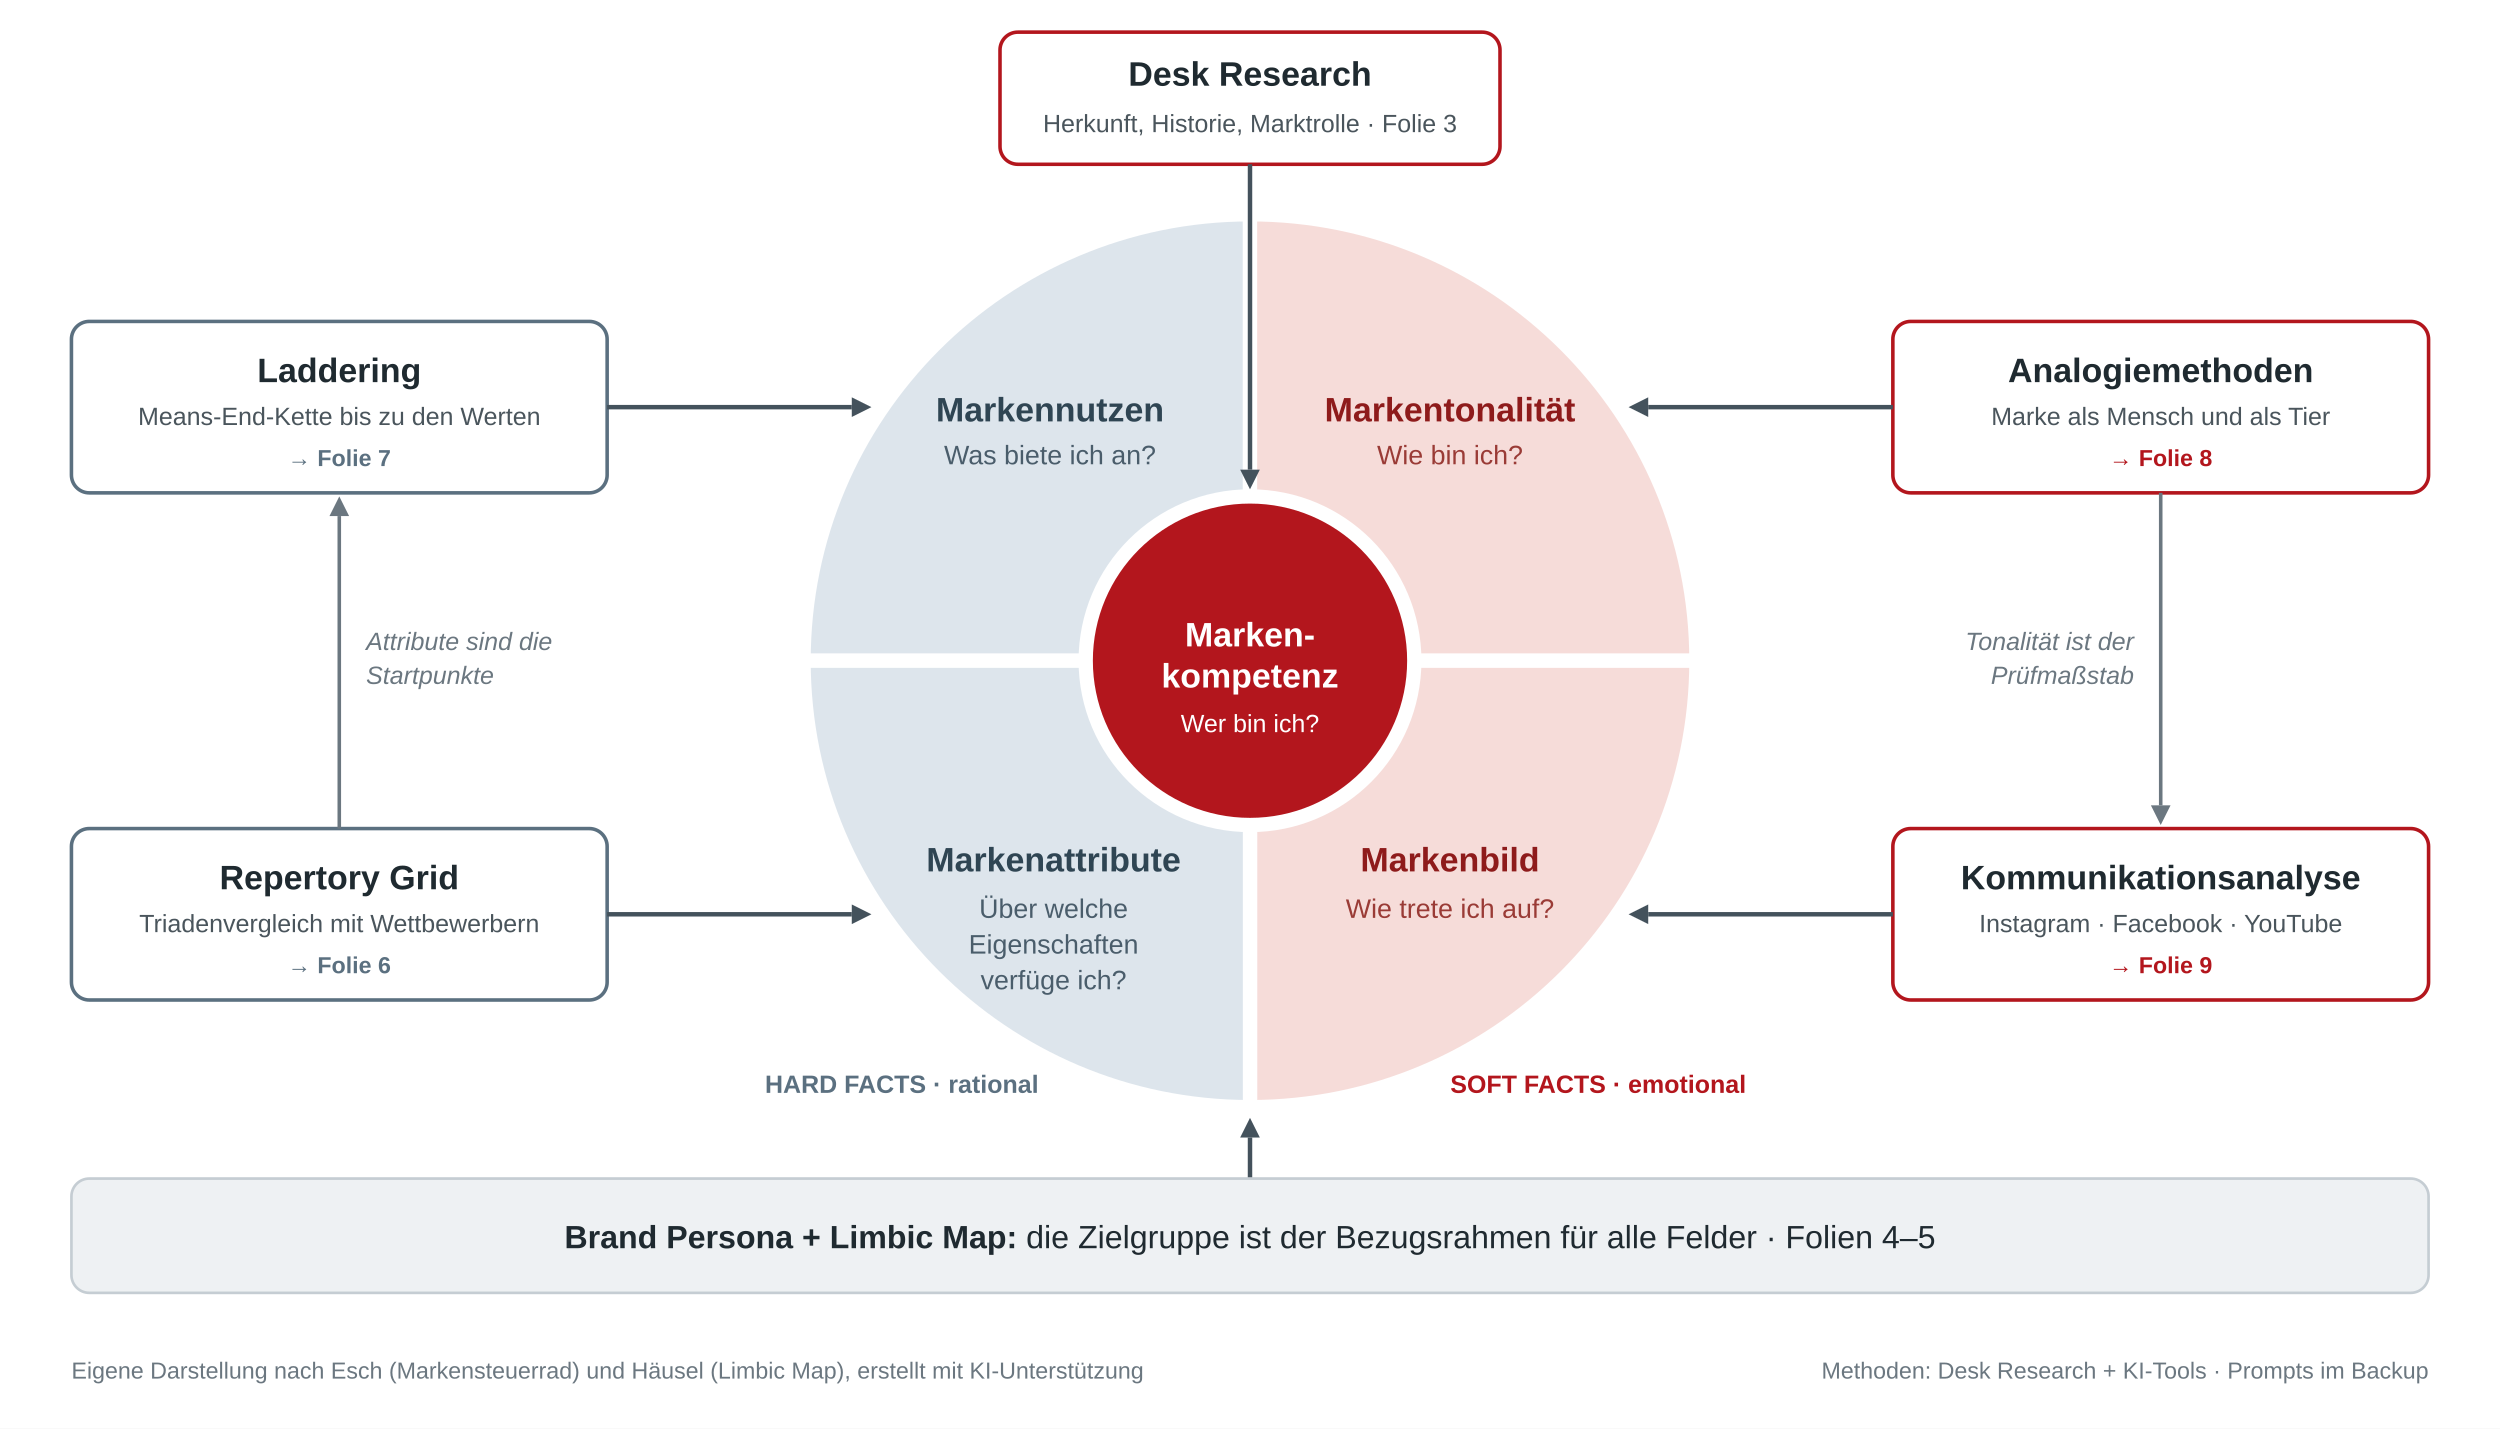
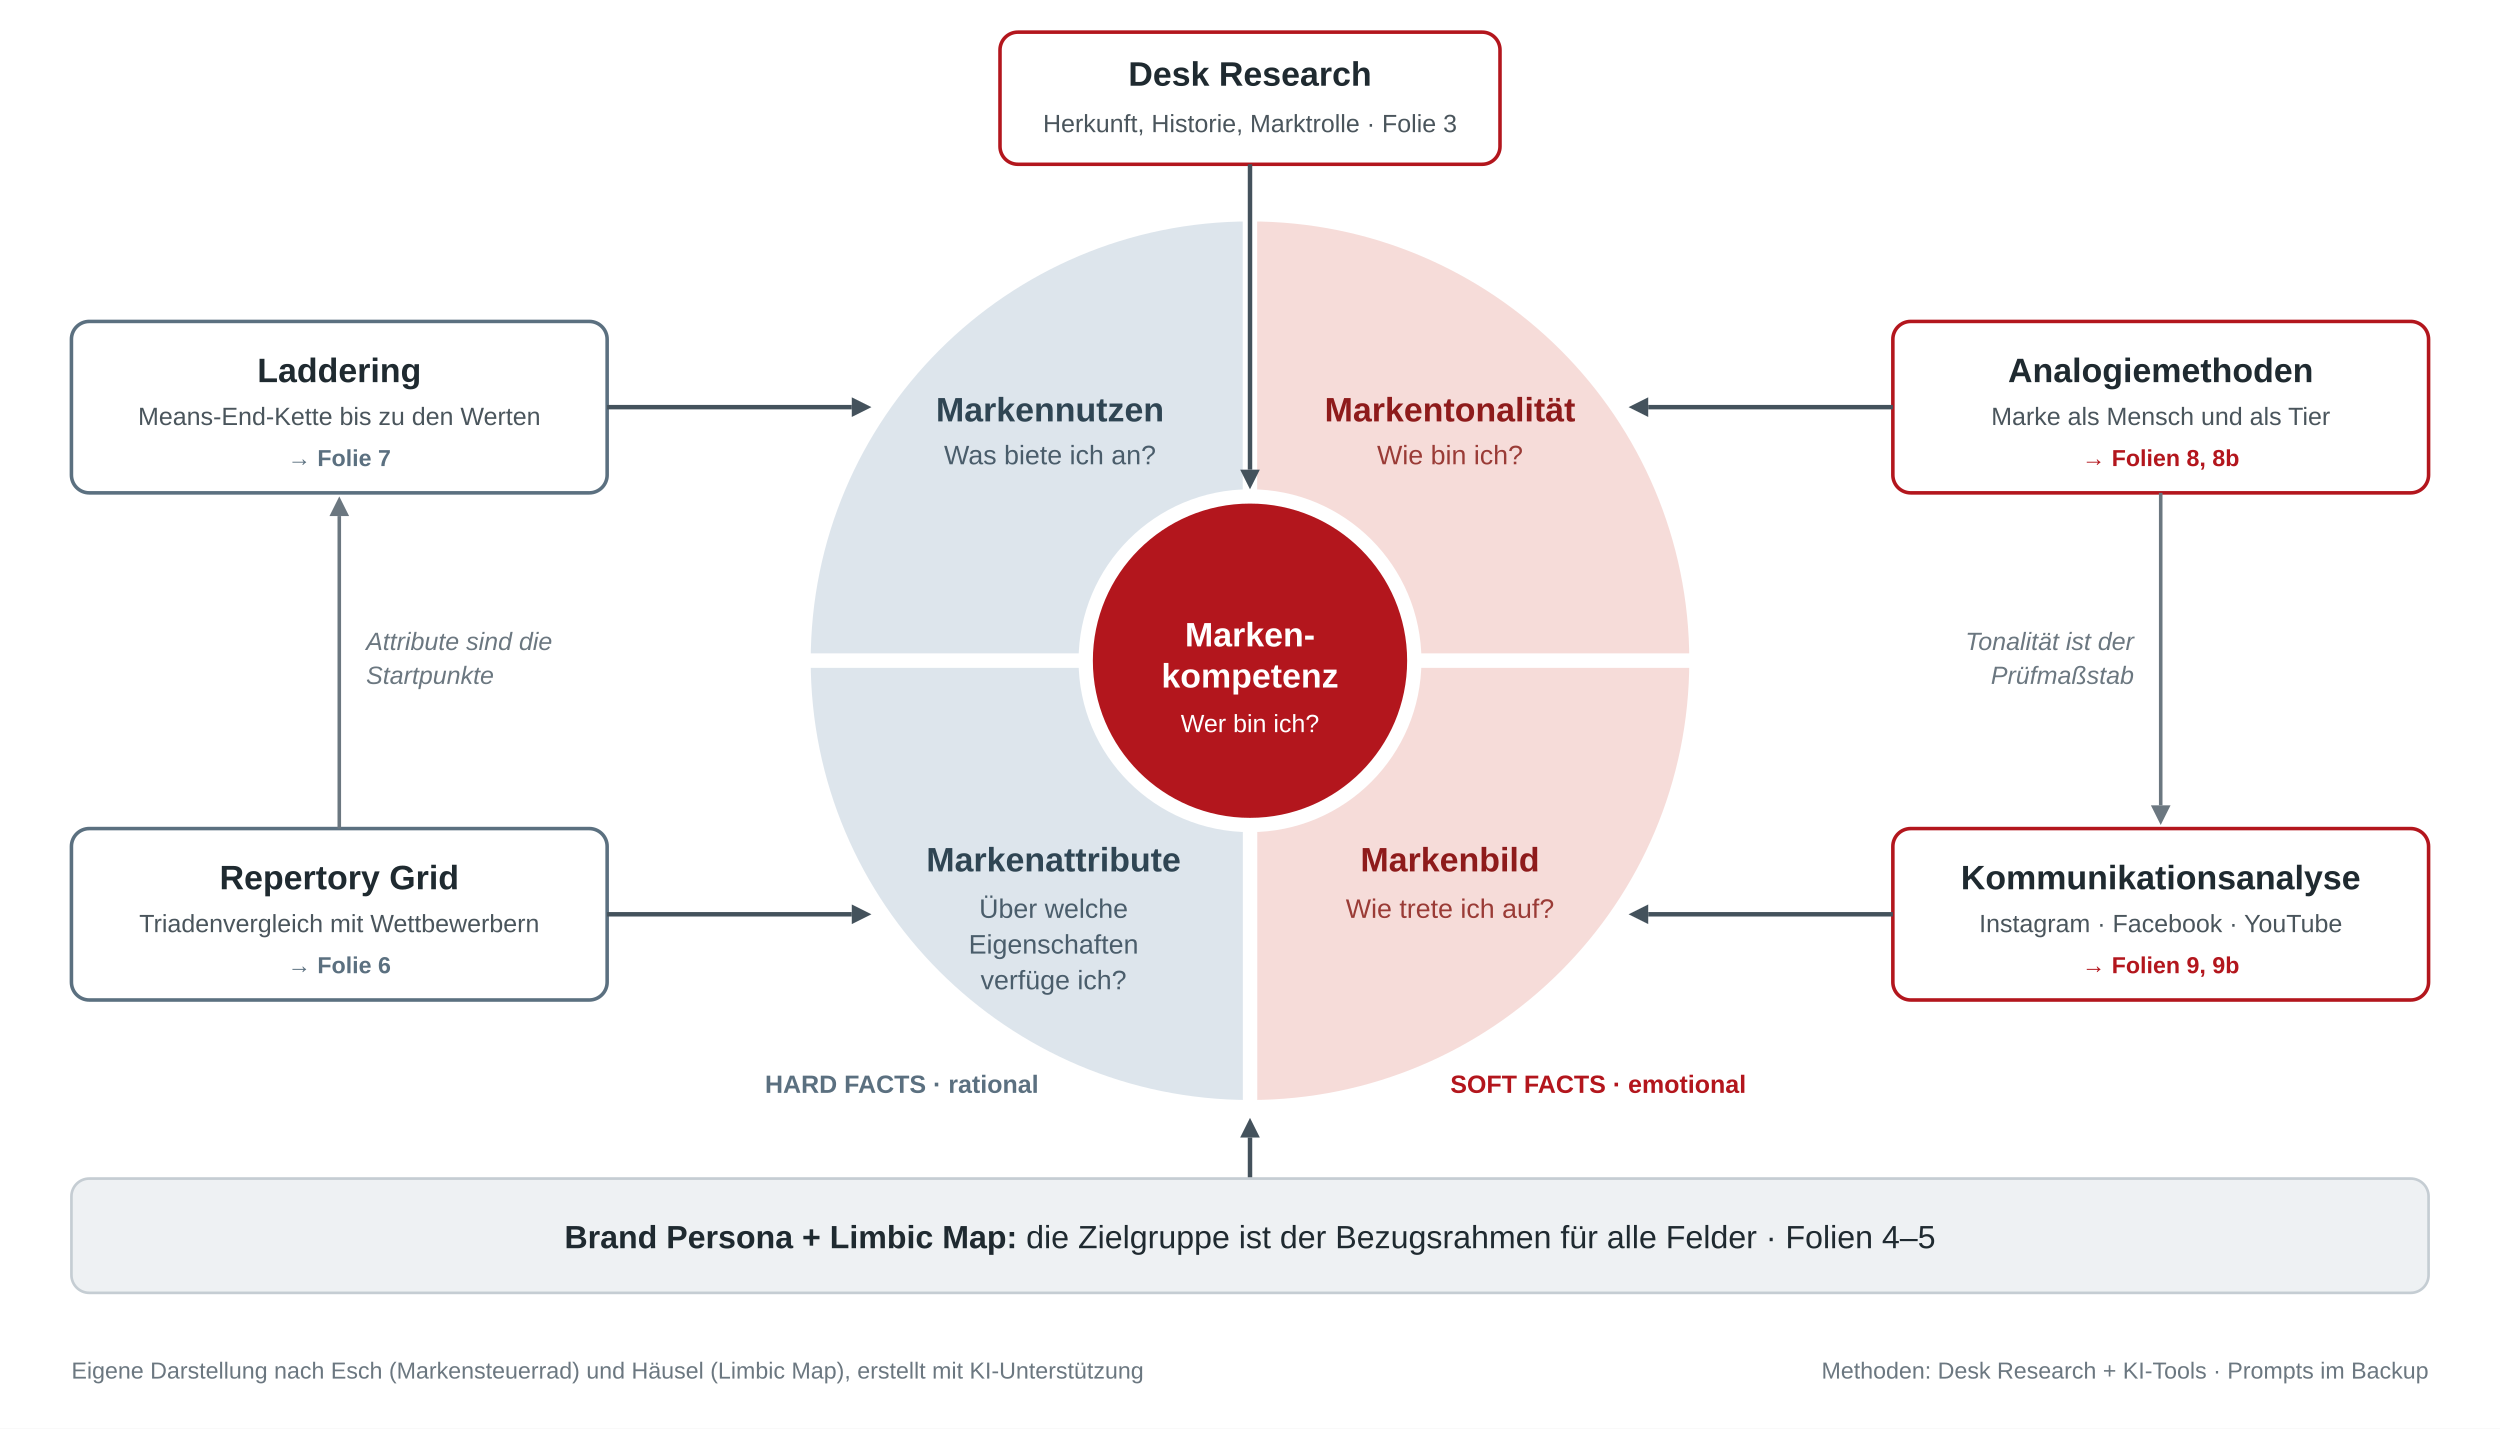
<svg xmlns="http://www.w3.org/2000/svg" width="1400" height="800" viewBox="0 0 1400 800">
  <rect width="1400" height="800" fill="#FFFFFF" />
  <path d="M700,370 L450,370 A250,250 0 0 1 700,120 Z" fill="#DDE5EC" stroke="#FFFFFF" stroke-width="8" />
  <path d="M700,370 L700,120 A250,250 0 0 1 950,370 Z" fill="#F6DCD9" stroke="#FFFFFF" stroke-width="8" />
  <path d="M700,370 L950,370 A250,250 0 0 1 700,620 Z" fill="#F6DCD9" stroke="#FFFFFF" stroke-width="8" />
  <path d="M700,370 L700,620 A250,250 0 0 1 450,370 Z" fill="#DDE5EC" stroke="#FFFFFF" stroke-width="8" />
  <text x="588" y="236" font-family="Segoe UI, Calibri, Arial, Helvetica, sans-serif" font-size="19" font-weight="bold" font-style="normal" fill="#2F4553" text-anchor="middle">Markennutzen</text>
  <text x="588" y="260" font-family="Segoe UI, Calibri, Arial, Helvetica, sans-serif" font-size="15" font-weight="normal" font-style="normal" fill="#4A5D6B" text-anchor="middle">Was biete ich an?</text>
  <text x="812" y="236" font-family="Segoe UI, Calibri, Arial, Helvetica, sans-serif" font-size="19" font-weight="bold" font-style="normal" fill="#8E1B1B" text-anchor="middle">Markentonalität</text>
  <text x="812" y="260" font-family="Segoe UI, Calibri, Arial, Helvetica, sans-serif" font-size="15" font-weight="normal" font-style="normal" fill="#9A3B36" text-anchor="middle">Wie bin ich?</text>
  <text x="812" y="488" font-family="Segoe UI, Calibri, Arial, Helvetica, sans-serif" font-size="19" font-weight="bold" font-style="normal" fill="#8E1B1B" text-anchor="middle">Markenbild</text>
  <text x="812" y="514" font-family="Segoe UI, Calibri, Arial, Helvetica, sans-serif" font-size="15" font-weight="normal" font-style="normal" fill="#9A3B36" text-anchor="middle">Wie trete ich auf?</text>
  <text x="590" y="488" font-family="Segoe UI, Calibri, Arial, Helvetica, sans-serif" font-size="19" font-weight="bold" font-style="normal" fill="#2F4553" text-anchor="middle">Markenattribute</text>
  <text x="590" y="514" font-family="Segoe UI, Calibri, Arial, Helvetica, sans-serif" font-size="15" font-weight="normal" font-style="normal" fill="#4A5D6B" text-anchor="middle">Über welche</text>
  <text x="590" y="534" font-family="Segoe UI, Calibri, Arial, Helvetica, sans-serif" font-size="15" font-weight="normal" font-style="normal" fill="#4A5D6B" text-anchor="middle">Eigenschaften</text>
  <text x="590" y="554" font-family="Segoe UI, Calibri, Arial, Helvetica, sans-serif" font-size="15" font-weight="normal" font-style="normal" fill="#4A5D6B" text-anchor="middle">verfüge ich?</text>
  <circle cx="700" cy="370" r="92" fill="#B3161D" stroke="#FFFFFF" stroke-width="8" />
  <text x="700" y="362" font-family="Segoe UI, Calibri, Arial, Helvetica, sans-serif" font-size="19" font-weight="bold" font-style="normal" fill="#FFFFFF" text-anchor="middle">Marken-</text>
  <text x="700" y="385" font-family="Segoe UI, Calibri, Arial, Helvetica, sans-serif" font-size="19" font-weight="bold" font-style="normal" fill="#FFFFFF" text-anchor="middle">kompetenz</text>
  <text x="700" y="410" font-family="Segoe UI, Calibri, Arial, Helvetica, sans-serif" font-size="14" font-weight="normal" font-style="normal" fill="#FFFFFF" text-anchor="middle">Wer bin ich?</text>
  <text x="505" y="612" font-family="Segoe UI, Calibri, Arial, Helvetica, sans-serif" font-size="14" font-weight="bold" font-style="normal" fill="#5B7080" text-anchor="middle">HARD FACTS · rational</text>
  <text x="895" y="612" font-family="Segoe UI, Calibri, Arial, Helvetica, sans-serif" font-size="14" font-weight="bold" font-style="normal" fill="#B3161D" text-anchor="middle">SOFT FACTS · emotional</text>
  <rect x="560" y="18" width="280" height="74" rx="10" fill="#FFFFFF" stroke="#B3161D" stroke-width="2" />
  <text x="700" y="48" font-family="Segoe UI, Calibri, Arial, Helvetica, sans-serif" font-size="19" font-weight="bold" font-style="normal" fill="#1F2A30" text-anchor="middle">Desk Research</text>
  <text x="700" y="74" font-family="Segoe UI, Calibri, Arial, Helvetica, sans-serif" font-size="14" font-weight="normal" font-style="normal" fill="#4A555C" text-anchor="middle">Herkunft, Historie, Marktrolle · Folie 3</text>
  <line x1="700" y1="92" x2="700.0" y2="263.0" stroke="#44525C" stroke-width="2.5" />
  <polygon points="700,274 694.5,263.0 705.5,263.0" fill="#44525C" />
  <rect x="40" y="180" width="300" height="96" rx="10" fill="#FFFFFF" stroke="#5B7080" stroke-width="2" />
  <text x="190" y="214" font-family="Segoe UI, Calibri, Arial, Helvetica, sans-serif" font-size="19" font-weight="bold" font-style="normal" fill="#1F2A30" text-anchor="middle">Laddering</text>
  <text x="190" y="238" font-family="Segoe UI, Calibri, Arial, Helvetica, sans-serif" font-size="14" font-weight="normal" font-style="normal" fill="#4A555C" text-anchor="middle">Means-End-Kette bis zu den Werten</text>
  <text x="190" y="261" font-family="Segoe UI, Calibri, Arial, Helvetica, sans-serif" font-size="13" font-weight="bold" font-style="normal" fill="#5B7080" text-anchor="middle">→ Folie 7</text>
  <rect x="40" y="464" width="300" height="96" rx="10" fill="#FFFFFF" stroke="#5B7080" stroke-width="2" />
  <text x="190" y="498" font-family="Segoe UI, Calibri, Arial, Helvetica, sans-serif" font-size="19" font-weight="bold" font-style="normal" fill="#1F2A30" text-anchor="middle">Repertory Grid</text>
  <text x="190" y="522" font-family="Segoe UI, Calibri, Arial, Helvetica, sans-serif" font-size="14" font-weight="normal" font-style="normal" fill="#4A555C" text-anchor="middle">Triadenvergleich mit Wettbewerbern</text>
  <text x="190" y="545" font-family="Segoe UI, Calibri, Arial, Helvetica, sans-serif" font-size="13" font-weight="bold" font-style="normal" fill="#5B7080" text-anchor="middle">→ Folie 6</text>
  <rect x="1060" y="180" width="300" height="96" rx="10" fill="#FFFFFF" stroke="#B3161D" stroke-width="2" />
  <text x="1210" y="214" font-family="Segoe UI, Calibri, Arial, Helvetica, sans-serif" font-size="19" font-weight="bold" font-style="normal" fill="#1F2A30" text-anchor="middle">Analogiemethoden</text>
  <text x="1210" y="238" font-family="Segoe UI, Calibri, Arial, Helvetica, sans-serif" font-size="14" font-weight="normal" font-style="normal" fill="#4A555C" text-anchor="middle">Marke als Mensch und als Tier</text>
-   <text x="1210" y="261" font-family="Segoe UI, Calibri, Arial, Helvetica, sans-serif" font-size="13" font-weight="bold" font-style="normal" fill="#B3161D" text-anchor="middle">→ Folie 8</text>
+   <text x="1210" y="261" font-family="Segoe UI, Calibri, Arial, Helvetica, sans-serif" font-size="13" font-weight="bold" font-style="normal" fill="#B3161D" text-anchor="middle">→ Folien 8, 8b</text>
  <rect x="1060" y="464" width="300" height="96" rx="10" fill="#FFFFFF" stroke="#B3161D" stroke-width="2" />
  <text x="1210" y="498" font-family="Segoe UI, Calibri, Arial, Helvetica, sans-serif" font-size="19" font-weight="bold" font-style="normal" fill="#1F2A30" text-anchor="middle">Kommunikationsanalyse</text>
  <text x="1210" y="522" font-family="Segoe UI, Calibri, Arial, Helvetica, sans-serif" font-size="14" font-weight="normal" font-style="normal" fill="#4A555C" text-anchor="middle">Instagram · Facebook · YouTube</text>
-   <text x="1210" y="545" font-family="Segoe UI, Calibri, Arial, Helvetica, sans-serif" font-size="13" font-weight="bold" font-style="normal" fill="#B3161D" text-anchor="middle">→ Folie 9</text>
+   <text x="1210" y="545" font-family="Segoe UI, Calibri, Arial, Helvetica, sans-serif" font-size="13" font-weight="bold" font-style="normal" fill="#B3161D" text-anchor="middle">→ Folien 9, 9b</text>
  <line x1="340" y1="228" x2="477.0" y2="228.0" stroke="#44525C" stroke-width="2.5" />
  <polygon points="488,228 477.0,233.5 477.0,222.5" fill="#44525C" />
  <line x1="340" y1="512" x2="477.0" y2="512.0" stroke="#44525C" stroke-width="2.5" />
  <polygon points="488,512 477.0,517.5 477.0,506.5" fill="#44525C" />
  <line x1="1060" y1="228" x2="923.0" y2="228.0" stroke="#44525C" stroke-width="2.5" />
  <polygon points="912,228 923.0,222.5 923.0,233.5" fill="#44525C" />
  <line x1="1060" y1="512" x2="923.0" y2="512.0" stroke="#44525C" stroke-width="2.5" />
  <polygon points="912,512 923.0,506.5 923.0,517.5" fill="#44525C" />
  <line x1="190" y1="464" x2="190.0" y2="289.0" stroke="#6B7780" stroke-width="2" />
  <polygon points="190,278 195.5,289.0 184.5,289.0" fill="#6B7780" />
  <text x="205" y="364" font-family="Segoe UI, Calibri, Arial, Helvetica, sans-serif" font-size="14" font-weight="normal" font-style="italic" fill="#6B7780" text-anchor="start">Attribute sind die</text>
  <text x="205" y="383" font-family="Segoe UI, Calibri, Arial, Helvetica, sans-serif" font-size="14" font-weight="normal" font-style="italic" fill="#6B7780" text-anchor="start">Startpunkte</text>
  <line x1="1210" y1="276" x2="1210.0" y2="451.0" stroke="#6B7780" stroke-width="2" />
  <polygon points="1210,462 1204.5,451.0 1215.5,451.0" fill="#6B7780" />
  <text x="1195" y="364" font-family="Segoe UI, Calibri, Arial, Helvetica, sans-serif" font-size="14" font-weight="normal" font-style="italic" fill="#6B7780" text-anchor="end">Tonalität ist der</text>
  <text x="1195" y="383" font-family="Segoe UI, Calibri, Arial, Helvetica, sans-serif" font-size="14" font-weight="normal" font-style="italic" fill="#6B7780" text-anchor="end">Prüfmaßstab</text>
  <line x1="700" y1="660" x2="700.0" y2="637.0" stroke="#44525C" stroke-width="2.5" />
  <polygon points="700,626 705.5,637.0 694.5,637.0" fill="#44525C" />
  <rect x="40" y="660" width="1320" height="64" rx="10" fill="#EEF1F3" stroke="#C5CDD3" stroke-width="1.5" />
  <text x="700" y="699" font-family="Segoe UI, Calibri, Arial, Helvetica, sans-serif" font-size="18" fill="#1F2A30" text-anchor="middle">
    <tspan font-weight="bold">Brand Persona + Limbic Map:</tspan> die Zielgruppe ist der Bezugsrahmen für alle Felder · Folien 4–5</text>
  <text x="40" y="772" font-family="Segoe UI, Calibri, Arial, Helvetica, sans-serif" font-size="13" font-weight="normal" font-style="normal" fill="#6B7780" text-anchor="start">Eigene Darstellung nach Esch (Markensteuerrad) und Häusel (Limbic Map), erstellt mit KI-Unterstützung</text>
  <text x="1360" y="772" font-family="Segoe UI, Calibri, Arial, Helvetica, sans-serif" font-size="13" font-weight="normal" font-style="normal" fill="#6B7780" text-anchor="end">Methoden: Desk Research + KI-Tools · Prompts im Backup</text>
</svg>
